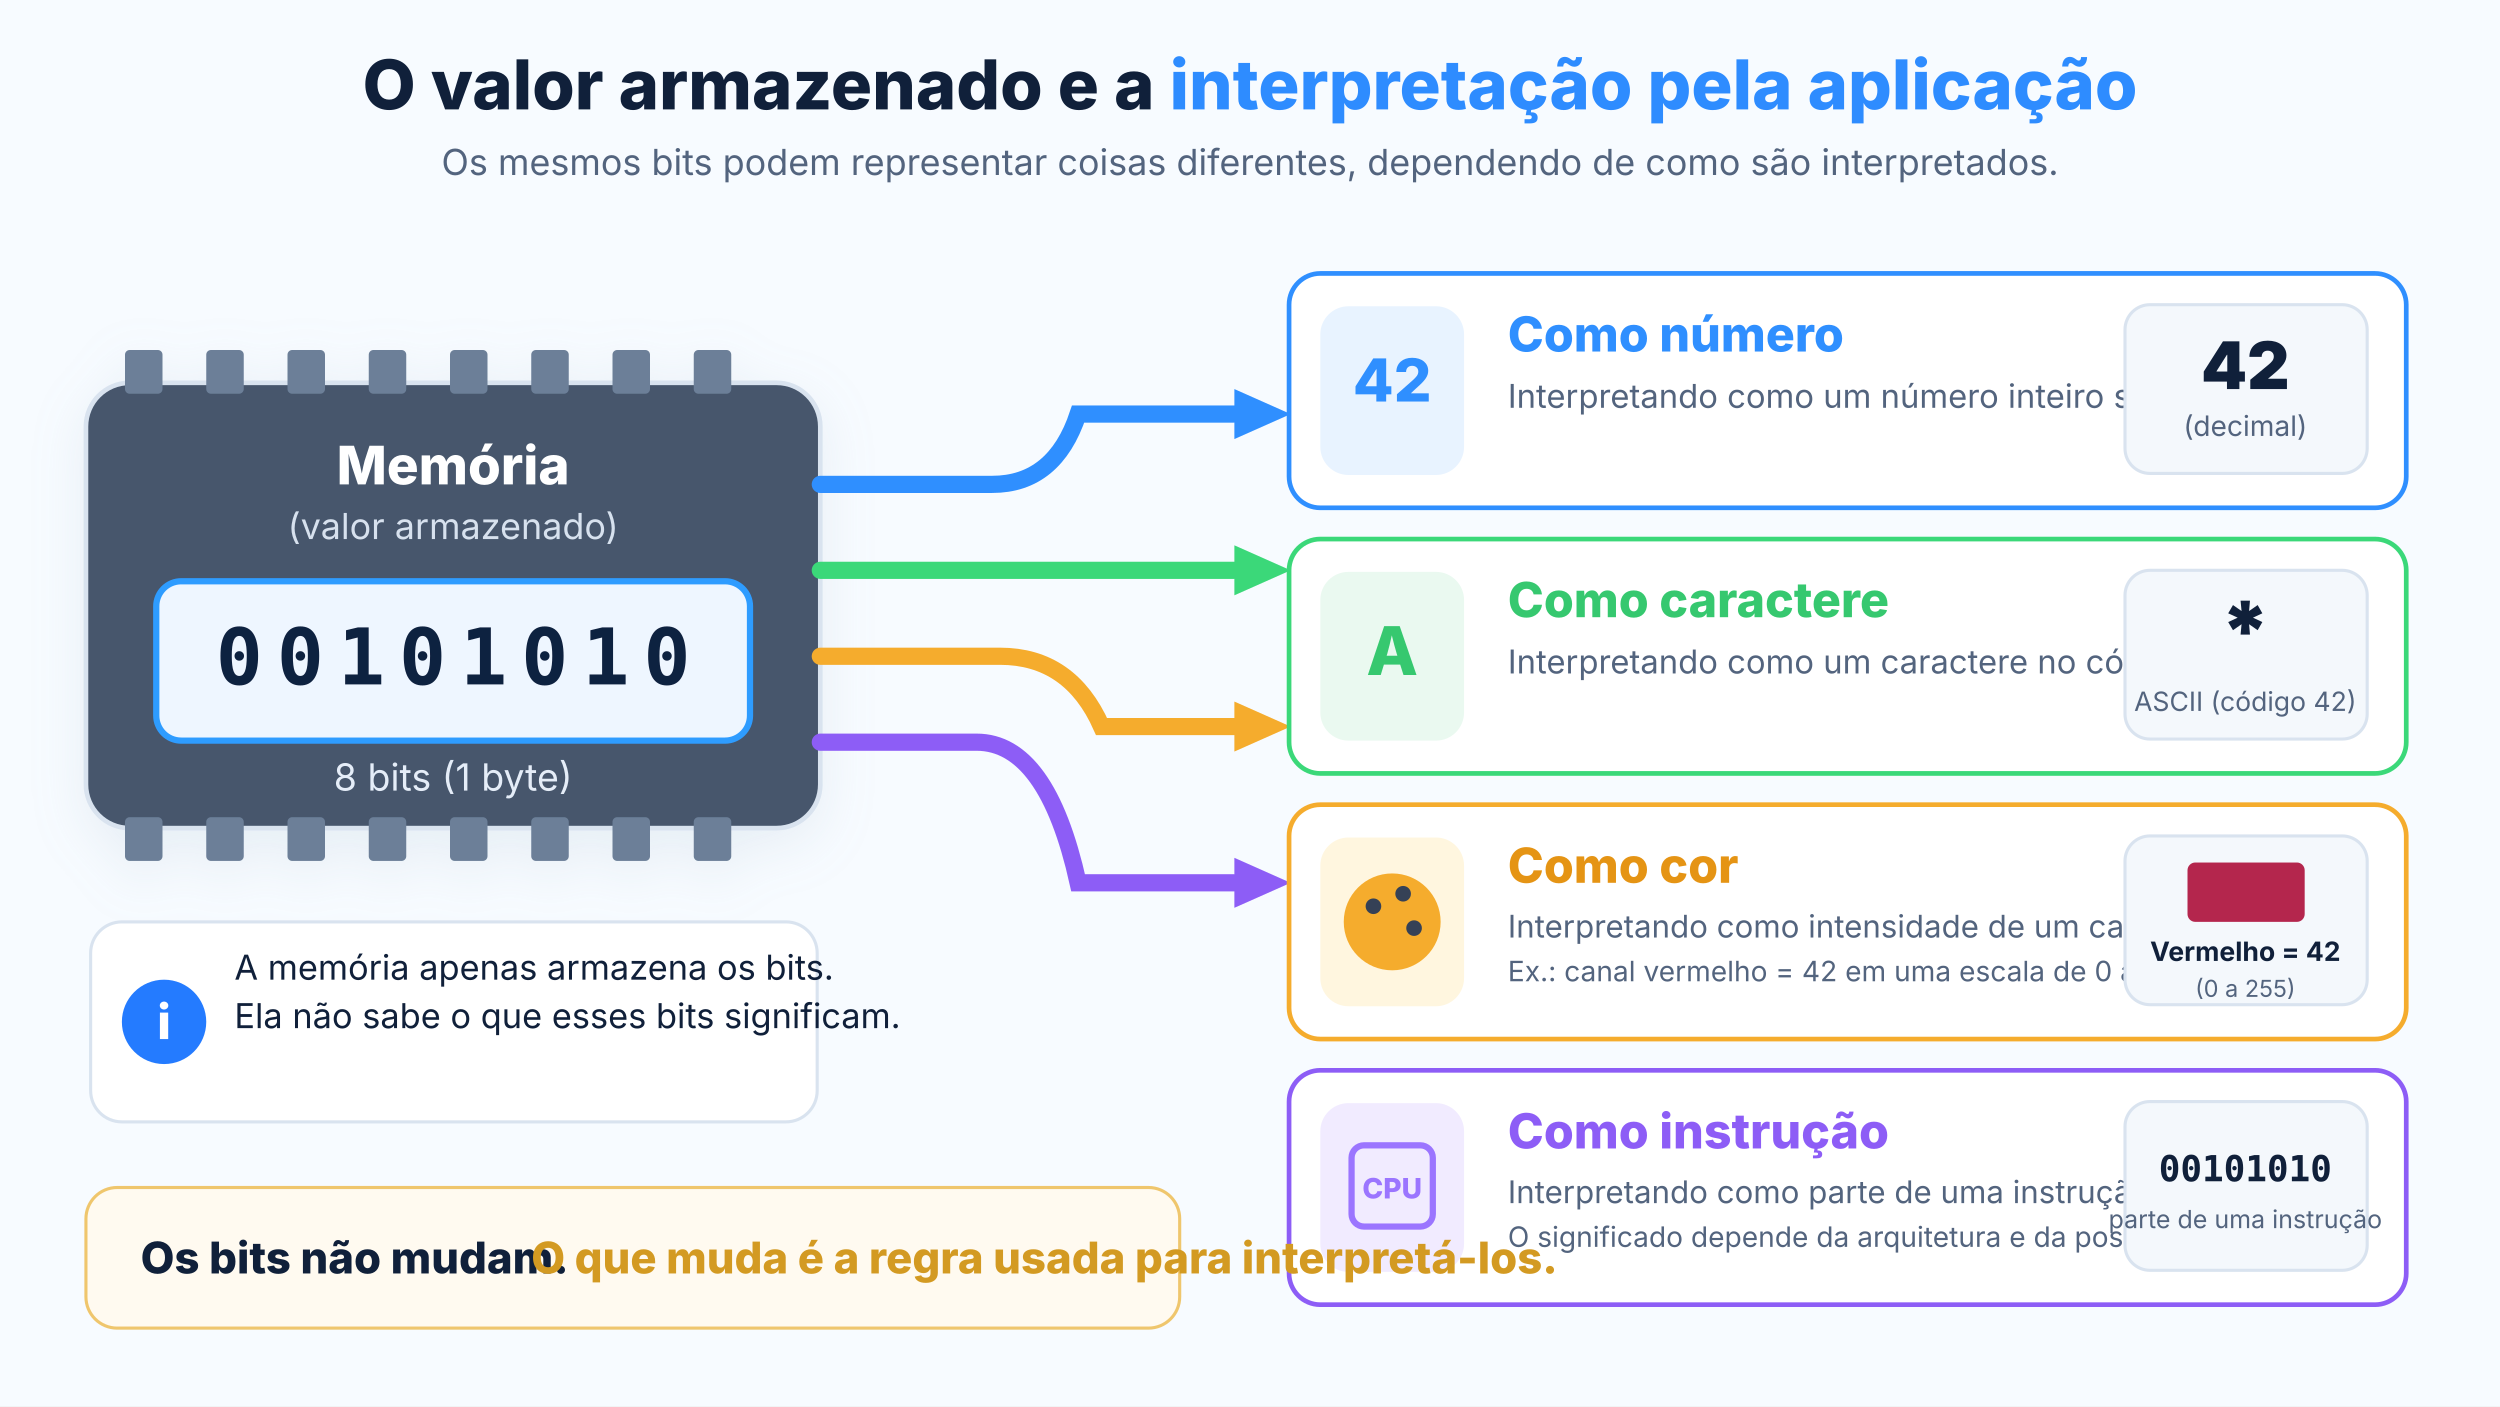
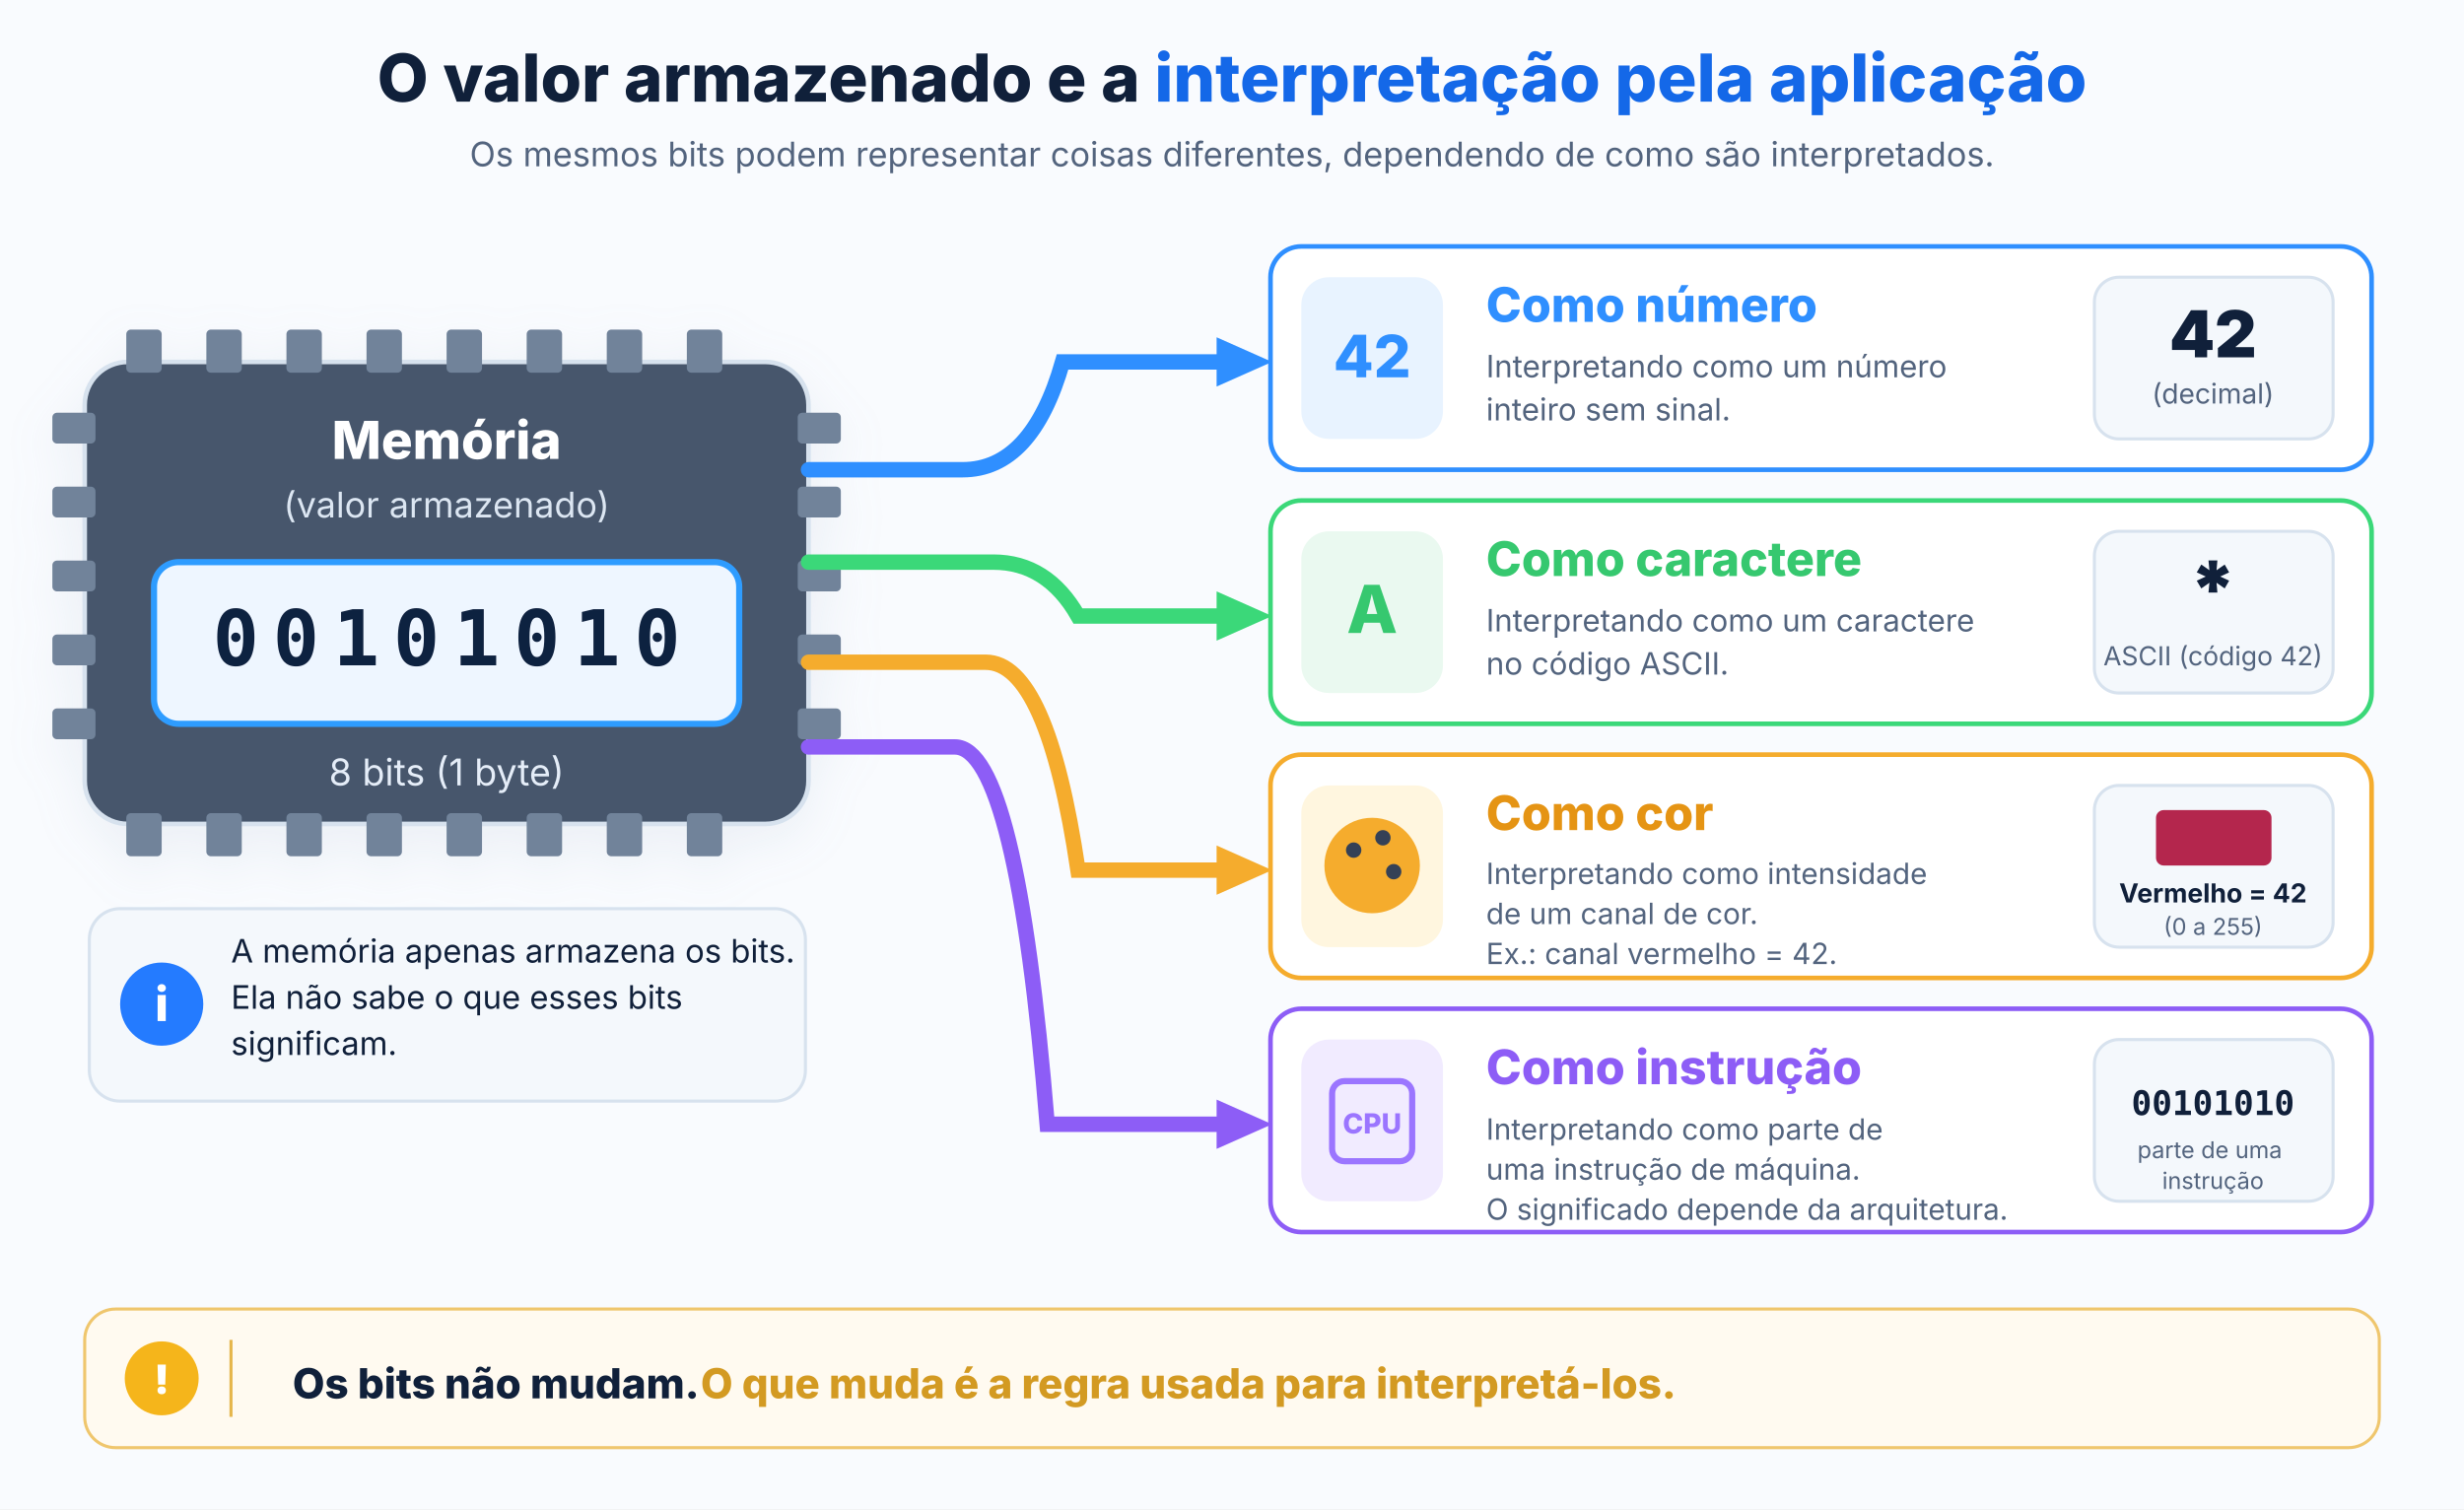
- <svg xmlns="http://www.w3.org/2000/svg" width="1600" height="900" viewBox="0 0 1600 900" role="img" aria-labelledby="title desc">
+ <svg xmlns="http://www.w3.org/2000/svg" width="1600" height="980" viewBox="0 0 1600 980" role="img" aria-labelledby="title desc">
  <defs>
    <filter id="shadow" x="-20%" y="-20%" width="140%" height="140%">
-       <feDropShadow dx="0" dy="10" stdDeviation="16" flood-color="#a6b7cc" flood-opacity="0.18" />
+       <feDropShadow dx="0" dy="10" stdDeviation="15" flood-color="#a7b7c9" flood-opacity="0.16" />
    </filter>
  </defs>
-   <rect width="1600" height="900" fill="#f7fbff" />
+   <rect width="1600" height="980" fill="#f9fbfe" />
  <g font-family="Inter,Segoe UI,Arial,sans-serif">
-     <text x="800" y="70" text-anchor="middle" font-size="44" font-weight="800" fill="#10203a">O valor armazenado e a <tspan fill="#2e8cff">interpretação pela aplicação</tspan>
+     <text x="800" y="66" text-anchor="middle" font-size="43" font-weight="800" fill="#10203a">
+       O valor armazenado e a <tspan fill="#1468e8">interpretação pela aplicação</tspan>
    </text>
-     <text x="800" y="112" text-anchor="middle" font-size="23" fill="#53647e">Os mesmos bits podem representar coisas diferentes, dependendo de como são interpretados.</text>
+     <text x="800" y="108" text-anchor="middle" font-size="22" fill="#53647e">
+       Os mesmos bits podem representar coisas diferentes, dependendo de como são interpretados.
+     </text>
    <g filter="url(#shadow)">
-       <rect x="55" y="245" width="470" height="285" rx="28" fill="#46566c" stroke="#d9e3ef" stroke-width="3" />
-       <rect x="80" y="224" width="24" height="28" rx="3" fill="#6c7f98" />
-       <rect x="132" y="224" width="24" height="28" rx="3" fill="#6c7f98" />
-       <rect x="184" y="224" width="24" height="28" rx="3" fill="#6c7f98" />
-       <rect x="236" y="224" width="24" height="28" rx="3" fill="#6c7f98" />
-       <rect x="288" y="224" width="24" height="28" rx="3" fill="#6c7f98" />
-       <rect x="340" y="224" width="24" height="28" rx="3" fill="#6c7f98" />
-       <rect x="392" y="224" width="24" height="28" rx="3" fill="#6c7f98" />
-       <rect x="444" y="224" width="24" height="28" rx="3" fill="#6c7f98" />
-       <rect x="80" y="523" width="24" height="28" rx="3" fill="#6c7f98" />
-       <rect x="132" y="523" width="24" height="28" rx="3" fill="#6c7f98" />
-       <rect x="184" y="523" width="24" height="28" rx="3" fill="#6c7f98" />
-       <rect x="236" y="523" width="24" height="28" rx="3" fill="#6c7f98" />
-       <rect x="288" y="523" width="24" height="28" rx="3" fill="#6c7f98" />
-       <rect x="340" y="523" width="24" height="28" rx="3" fill="#6c7f98" />
-       <rect x="392" y="523" width="24" height="28" rx="3" fill="#6c7f98" />
-       <rect x="444" y="523" width="24" height="28" rx="3" fill="#6c7f98" />
-       <text x="290" y="310" text-anchor="middle" font-size="34" font-weight="800" fill="#ffffff">Memória</text>
-       <text x="290" y="345" text-anchor="middle" font-size="23" fill="#d7e1ee">(valor armazenado)</text>
-       <rect x="100" y="372" width="380" height="102" rx="16" fill="#eef6ff" stroke="#2f9cff" stroke-width="4" />
-       <text x="290" y="438" text-anchor="middle" font-family="Consolas,monospace" font-size="50" font-weight="800" letter-spacing="9" fill="#10213f">00101010</text>
-       <text x="290" y="506" text-anchor="middle" font-size="24" fill="#e5edf8">8 bits (1 byte)</text>
+       <rect x="55" y="235" width="470" height="300" rx="28" fill="#46566c" stroke="#d7e2ee" stroke-width="3" />
+       <rect x="82" y="214" width="23" height="28" rx="3" fill="#71839a" />
+       <rect x="134" y="214" width="23" height="28" rx="3" fill="#71839a" />
+       <rect x="186" y="214" width="23" height="28" rx="3" fill="#71839a" />
+       <rect x="238" y="214" width="23" height="28" rx="3" fill="#71839a" />
+       <rect x="290" y="214" width="23" height="28" rx="3" fill="#71839a" />
+       <rect x="342" y="214" width="23" height="28" rx="3" fill="#71839a" />
+       <rect x="394" y="214" width="23" height="28" rx="3" fill="#71839a" />
+       <rect x="446" y="214" width="23" height="28" rx="3" fill="#71839a" />
+       <rect x="82" y="528" width="23" height="28" rx="3" fill="#71839a" />
+       <rect x="134" y="528" width="23" height="28" rx="3" fill="#71839a" />
+       <rect x="186" y="528" width="23" height="28" rx="3" fill="#71839a" />
+       <rect x="238" y="528" width="23" height="28" rx="3" fill="#71839a" />
+       <rect x="290" y="528" width="23" height="28" rx="3" fill="#71839a" />
+       <rect x="342" y="528" width="23" height="28" rx="3" fill="#71839a" />
+       <rect x="394" y="528" width="23" height="28" rx="3" fill="#71839a" />
+       <rect x="446" y="528" width="23" height="28" rx="3" fill="#71839a" />
+       <rect x="34" y="268" width="28" height="20" rx="3" fill="#71839a" />
+       <rect x="34" y="316" width="28" height="20" rx="3" fill="#71839a" />
+       <rect x="34" y="364" width="28" height="20" rx="3" fill="#71839a" />
+       <rect x="34" y="412" width="28" height="20" rx="3" fill="#71839a" />
+       <rect x="34" y="460" width="28" height="20" rx="3" fill="#71839a" />
+       <rect x="518" y="268" width="28" height="20" rx="3" fill="#71839a" />
+       <rect x="518" y="316" width="28" height="20" rx="3" fill="#71839a" />
+       <rect x="518" y="364" width="28" height="20" rx="3" fill="#71839a" />
+       <rect x="518" y="412" width="28" height="20" rx="3" fill="#71839a" />
+       <rect x="518" y="460" width="28" height="20" rx="3" fill="#71839a" />
+       <text x="290" y="298" text-anchor="middle" font-size="34" font-weight="800" fill="#ffffff">Memória</text>
+       <text x="290" y="336" text-anchor="middle" font-size="23" fill="#dce6f2">(valor armazenado)</text>
+       <rect x="100" y="365" width="380" height="105" rx="16" fill="#eef6ff" stroke="#2f9cff" stroke-width="4" />
+       <text x="290" y="432" text-anchor="middle" font-family="Consolas,monospace" font-size="50" font-weight="800" letter-spacing="9" fill="#10213f">00101010</text>
+       <text x="290" y="510" text-anchor="middle" font-size="24" fill="#e5edf8">8 bits (1 byte)</text>
    </g>
-     <rect x="58" y="590" width="465" height="128" rx="20" fill="#ffffff" stroke="#d9e3ef" stroke-width="2" />
-     <circle cx="105" cy="654" r="27" fill="#247bff" />
-     <text x="105" y="665" text-anchor="middle" font-size="31" font-weight="800" fill="#fff">i</text>
-     <text x="150" y="627" font-size="22" fill="#10203a">
+     <rect x="58" y="590" width="465" height="125" rx="20" fill="#f4f8fc" stroke="#d7e2ee" stroke-width="2" />
+     <circle cx="105" cy="652" r="27" fill="#247bff" />
+     <text x="105" y="663" text-anchor="middle" font-size="31" font-weight="800" fill="#fff">i</text>
+     <text x="150" y="625" font-size="21" fill="#10203a">
      <tspan x="150" dy="0">A memória apenas armazena os bits.</tspan>
-       <tspan x="150" dy="31">Ela não sabe o que esses bits significam.</tspan>
+       <tspan x="150" dy="30">Ela não sabe o que esses bits</tspan>
+       <tspan x="150" dy="30">significam.</tspan>
    </text>
-     <path d="M525 310 H635 Q675 310 690 265 H790" fill="none" stroke="#2f8fff" stroke-width="11" stroke-linecap="round" />
-     <polygon points="790,249 826,265 790,281" fill="#2f8fff" />
-     <path d="M525 365 H650 Q690 365 705 365 H790" fill="none" stroke="#3bd879" stroke-width="11" stroke-linecap="round" />
-     <polygon points="790,349 826,365 790,381" fill="#3bd879" />
-     <path d="M525 420 H640 Q685 420 705 465 H790" fill="none" stroke="#f5ac2d" stroke-width="11" stroke-linecap="round" />
-     <polygon points="790,449 826,465 790,481" fill="#f5ac2d" />
-     <path d="M525 475 H625 Q670 475 690 565 H790" fill="none" stroke="#8d5df6" stroke-width="11" stroke-linecap="round" />
-     <polygon points="790,549 826,565 790,581" fill="#8d5df6" />
-     <g>
-       <rect x="825" y="175" width="715" height="150" rx="20" fill="#ffffff" stroke="#2f8fff" stroke-width="3" />
-       <rect x="845" y="196" width="92" height="108" rx="18" fill="#e8f3ff" />
-       <text x="891" y="257" text-anchor="middle" font-size="38" font-weight="800" fill="#2f8fff">42</text>
-       <text x="965" y="225" font-size="31" font-weight="800" fill="#2f8fff">Como número</text>
-       <text x="965" y="261" font-size="21" fill="#53647e">Interpretando como um número inteiro sem sinal:</text>
-       <rect x="1360" y="195" width="155" height="108" rx="16" fill="#f4f8fc" stroke="#d9e3ef" stroke-width="2" />
-       <text x="1437" y="249" text-anchor="middle" font-size="42" font-weight="850" fill="#10203a">42</text>
-       <text x="1437" y="279" text-anchor="middle" font-size="18" fill="#53647e">(decimal)</text>
-     </g>
-     <g>
-       <rect x="825" y="345" width="715" height="150" rx="20" fill="#ffffff" stroke="#3bd879" stroke-width="3" />
-       <rect x="845" y="366" width="92" height="108" rx="18" fill="#eaf9f0" />
-       <text x="891" y="432" text-anchor="middle" font-size="43" font-weight="800" fill="#36c86f">A</text>
-       <text x="965" y="395" font-size="31" font-weight="800" fill="#36c86f">Como caractere</text>
-       <text x="965" y="431" font-size="21" fill="#53647e">Interpretando como um caractere no código ASCII:</text>
-       <rect x="1360" y="365" width="155" height="108" rx="16" fill="#f4f8fc" stroke="#d9e3ef" stroke-width="2" />
-       <text x="1437" y="423" text-anchor="middle" font-size="53" font-weight="850" fill="#10203a">*</text>
-       <text x="1437" y="455" text-anchor="middle" font-size="17" fill="#53647e">ASCII (código 42)</text>
-     </g>
-     <g>
-       <rect x="825" y="515" width="715" height="150" rx="20" fill="#ffffff" stroke="#f5ac2d" stroke-width="3" />
-       <rect x="845" y="536" width="92" height="108" rx="18" fill="#fff6df" />
-       <circle cx="891" cy="590" r="31" fill="#f5ac2d" />
-       <circle cx="879" cy="580" r="5" fill="#354156" />
-       <circle cx="898" cy="572" r="5" fill="#354156" />
-       <circle cx="905" cy="594" r="5" fill="#354156" />
-       <text x="965" y="565" font-size="31" font-weight="800" fill="#e59414">Como cor</text>
-       <text x="965" y="600" font-size="20" fill="#53647e">Interpretando como intensidade de um canal de cor.</text>
-       <text x="965" y="628" font-size="18" fill="#53647e">Ex.: canal vermelho = 42 em uma escala de 0 a 255.</text>
-       <rect x="1360" y="535" width="155" height="108" rx="16" fill="#f4f8fc" stroke="#d9e3ef" stroke-width="2" />
-       <rect x="1400" y="552" width="75" height="38" rx="5" fill="#b4264d" />
-       <text x="1437" y="615" text-anchor="middle" font-size="17" font-weight="700" fill="#10203a">Vermelho = 42</text>
-       <text x="1437" y="638" text-anchor="middle" font-size="15" fill="#53647e">(0 a 255)</text>
-     </g>
-     <g>
-       <rect x="825" y="685" width="715" height="150" rx="20" fill="#ffffff" stroke="#8d5df6" stroke-width="3" />
-       <rect x="845" y="706" width="92" height="108" rx="18" fill="#f1ebff" />
-       <rect x="865" y="733" width="52" height="52" rx="8" fill="none" stroke="#9b75ff" stroke-width="4" />
-       <text x="891" y="767" text-anchor="middle" font-size="18" font-weight="800" fill="#9b75ff">CPU</text>
-       <text x="965" y="735" font-size="31" font-weight="800" fill="#8d5df6">Como instrução</text>
-       <text x="965" y="770" font-size="20" fill="#53647e">Interpretando como parte de uma instrução de máquina.</text>
-       <text x="965" y="798" font-size="18" fill="#53647e">O significado depende da arquitetura e da posição do byte.</text>
-       <rect x="1360" y="705" width="155" height="108" rx="16" fill="#f4f8fc" stroke="#d9e3ef" stroke-width="2" />
-       <text x="1437" y="756" text-anchor="middle" font-family="Consolas,monospace" font-size="23" font-weight="800" fill="#10203a">00101010</text>
-       <text x="1437" y="786" text-anchor="middle" font-size="16" fill="#53647e">parte de uma instrução</text>
-     </g>
-     <rect x="55" y="760" width="700" height="90" rx="20" fill="#fffaf0" stroke="#efc66d" stroke-width="2" />
-     <text x="90" y="815" font-size="28" font-weight="800" fill="#10203a">Os bits não mudam.</text>
-     <text x="340" y="815" font-size="28" font-weight="800" fill="#d39a22">O que muda é a regra usada para interpretá-los.</text>
+     <path d="M525 305 H625 Q670 305 690 235 H790" fill="none" stroke="#2f8fff" stroke-width="10" stroke-linecap="round" />
+     <polygon points="790,219 826,235 790,251" fill="#2f8fff" />
+     <path d="M525 365 H645 Q680 365 700 400 H790" fill="none" stroke="#3bd879" stroke-width="10" stroke-linecap="round" />
+     <polygon points="790,384 826,400 790,416" fill="#3bd879" />
+     <path d="M525 430 H640 Q680 430 700 565 H790" fill="none" stroke="#f5ac2d" stroke-width="10" stroke-linecap="round" />
+     <polygon points="790,549 826,565 790,581" fill="#f5ac2d" />
+     <path d="M525 485 H620 Q660 485 680 730 H790" fill="none" stroke="#8d5df6" stroke-width="10" stroke-linecap="round" />
+     <polygon points="790,714 826,730 790,746" fill="#8d5df6" />
+     <rect x="825" y="160" width="715" height="145" rx="20" fill="#ffffff" stroke="#2f8fff" stroke-width="3" />
+     <rect x="845" y="180" width="92" height="105" rx="18" fill="#e8f3ff" />
+     <text x="891" y="245" text-anchor="middle" font-size="38" font-weight="800" fill="#2f8fff">42</text>
+     <text x="965" y="209" font-size="31" font-weight="800" fill="#2f8fff">Como número</text>
+     <text x="965" y="245" font-size="20" fill="#53647e">
+       <tspan x="965" dy="0">Interpretando como um número</tspan>
+       <tspan x="965" dy="28">inteiro sem sinal.</tspan>
+     </text>
+     <rect x="1360" y="180" width="155" height="105" rx="16" fill="#f4f8fc" stroke="#d7e2ee" stroke-width="2" />
+     <text x="1437" y="232" text-anchor="middle" font-size="42" font-weight="850" fill="#10203a">42</text>
+     <text x="1437" y="262" text-anchor="middle" font-size="18" fill="#53647e">(decimal)</text>
+     <rect x="825" y="325" width="715" height="145" rx="20" fill="#ffffff" stroke="#3bd879" stroke-width="3" />
+     <rect x="845" y="345" width="92" height="105" rx="18" fill="#eaf9f0" />
+     <text x="891" y="411" text-anchor="middle" font-size="43" font-weight="800" fill="#36c86f">A</text>
+     <text x="965" y="374" font-size="31" font-weight="800" fill="#36c86f">Como caractere</text>
+     <text x="965" y="410" font-size="20" fill="#53647e">
+       <tspan x="965" dy="0">Interpretando como um caractere</tspan>
+       <tspan x="965" dy="28">no código ASCII.</tspan>
+     </text>
+     <rect x="1360" y="345" width="155" height="105" rx="16" fill="#f4f8fc" stroke="#d7e2ee" stroke-width="2" />
+     <text x="1437" y="401" text-anchor="middle" font-size="51" font-weight="850" fill="#10203a">*</text>
+     <text x="1437" y="432" text-anchor="middle" font-size="17" fill="#53647e">ASCII (código 42)</text>
+     <rect x="825" y="490" width="715" height="145" rx="20" fill="#ffffff" stroke="#f5ac2d" stroke-width="3" />
+     <rect x="845" y="510" width="92" height="105" rx="18" fill="#fff6df" />
+     <circle cx="891" cy="562" r="31" fill="#f5ac2d" />
+     <circle cx="879" cy="552" r="5" fill="#354156" />
+     <circle cx="898" cy="544" r="5" fill="#354156" />
+     <circle cx="905" cy="566" r="5" fill="#354156" />
+     <text x="965" y="539" font-size="31" font-weight="800" fill="#e59414">Como cor</text>
+     <text x="965" y="574" font-size="19" fill="#53647e">
+       <tspan x="965" dy="0">Interpretando como intensidade</tspan>
+       <tspan x="965" dy="26">de um canal de cor.</tspan>
+       <tspan x="965" dy="26">Ex.: canal vermelho = 42.</tspan>
+     </text>
+     <rect x="1360" y="510" width="155" height="105" rx="16" fill="#f4f8fc" stroke="#d7e2ee" stroke-width="2" />
+     <rect x="1400" y="526" width="75" height="36" rx="5" fill="#b4264d" />
+     <text x="1437" y="586" text-anchor="middle" font-size="17" font-weight="700" fill="#10203a">Vermelho = 42</text>
+     <text x="1437" y="607" text-anchor="middle" font-size="15" fill="#53647e">(0 a 255)</text>
+     <rect x="825" y="655" width="715" height="145" rx="20" fill="#ffffff" stroke="#8d5df6" stroke-width="3" />
+     <rect x="845" y="675" width="92" height="105" rx="18" fill="#f1ebff" />
+     <rect x="865" y="702" width="52" height="52" rx="8" fill="none" stroke="#9b75ff" stroke-width="4" />
+     <text x="891" y="736" text-anchor="middle" font-size="18" font-weight="800" fill="#9b75ff">CPU</text>
+     <text x="965" y="704" font-size="31" font-weight="800" fill="#8d5df6">Como instrução</text>
+     <text x="965" y="740" font-size="19" fill="#53647e">
+       <tspan x="965" dy="0">Interpretando como parte de</tspan>
+       <tspan x="965" dy="26">uma instrução de máquina.</tspan>
+       <tspan x="965" dy="26">O significado depende da arquitetura.</tspan>
+     </text>
+     <rect x="1360" y="675" width="155" height="105" rx="16" fill="#f4f8fc" stroke="#d7e2ee" stroke-width="2" />
+     <text x="1437" y="724" text-anchor="middle" font-family="Consolas,monospace" font-size="22" font-weight="800" fill="#10203a">00101010</text>
+     <text x="1437" y="752" text-anchor="middle" font-size="15" fill="#53647e">
+       <tspan x="1437" dy="0">parte de uma</tspan>
+       <tspan x="1437" dy="20">instrução</tspan>
+     </text>
+     <rect x="55" y="850" width="1490" height="90" rx="20" fill="#fffaf0" stroke="#efc66d" stroke-width="2" />
+     <circle cx="105" cy="895" r="24" fill="#f5b51b" />
+     <text x="105" y="905" text-anchor="middle" font-size="26" font-weight="900" fill="#ffffff">!</text>
+     <line x1="150" y1="870" x2="150" y2="920" stroke="#e5b64c" stroke-width="2" />
+     <text x="190" y="908" font-size="27" font-weight="800" fill="#10203a">Os bits não mudam.</text>
+     <text x="455" y="908" font-size="27" font-weight="800" fill="#d39a22">O que muda é a regra usada para interpretá-los.</text>
  </g>
</svg>
